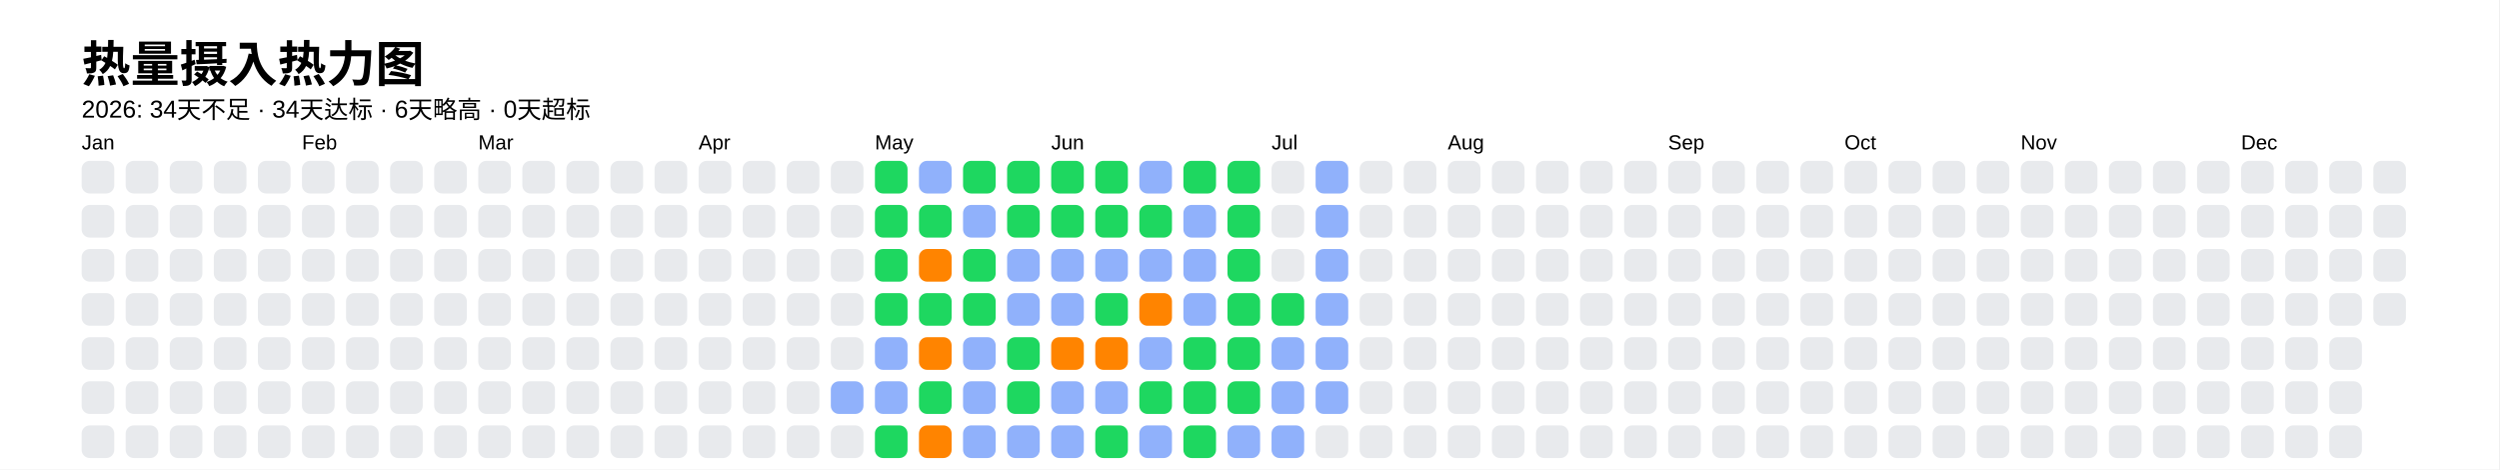
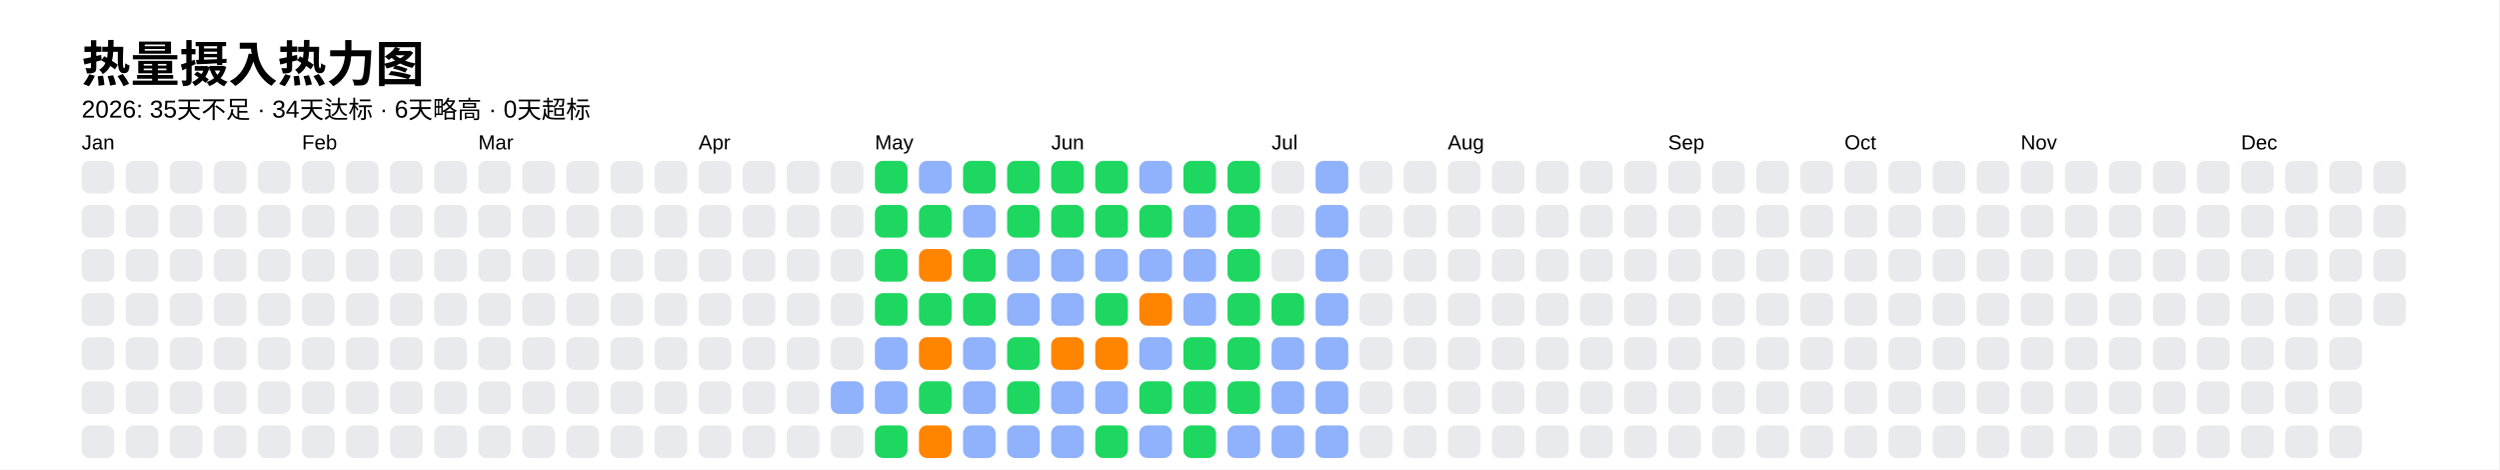
<svg xmlns="http://www.w3.org/2000/svg" style="background-color:white;" baseProfile="full" height="57.5mm" version="1.1" viewBox="0,0,306.2,57.5" width="306.2mm">
  <defs />
  <rect fill="#FFFFFF" height="57.5" width="306.2" x="0" y="0" />
  <text fill="#000000" style="font-size:6px; font-family:Arial; font-weight:bold;" x="10" y="10">热量摄入热力图</text>
-   <text fill="#000000" style="font-size:3px; font-family:Arial;" x="10" y="14.4">2026: 34天不足 · 34天达标 · 6天略高 · 0天超标</text>
+   <text fill="#000000" style="font-size:3px; font-family:Arial;" x="10" y="14.4">2026: 35天不足 · 34天达标 · 6天略高 · 0天超标</text>
  <text fill="#000000" style="font-size:2.5px; font-family:Arial" x="10" y="18.3">Jan</text>
  <rect fill="#E8EAED" height="4" rx="1" ry="1" width="4" x="10" y="19.7" />
  <rect fill="#E8EAED" height="4" rx="1" ry="1" width="4" x="10" y="25.1" />
  <rect fill="#E8EAED" height="4" rx="1" ry="1" width="4" x="10" y="30.5" />
  <rect fill="#E8EAED" height="4" rx="1" ry="1" width="4" x="10" y="35.9" />
  <rect fill="#E8EAED" height="4" rx="1" ry="1" width="4" x="10" y="41.3" />
  <rect fill="#E8EAED" height="4" rx="1" ry="1" width="4" x="10" y="46.7" />
  <rect fill="#E8EAED" height="4" rx="1" ry="1" width="4" x="10" y="52.1" />
  <rect fill="#E8EAED" height="4" rx="1" ry="1" width="4" x="15.4" y="19.7" />
  <rect fill="#E8EAED" height="4" rx="1" ry="1" width="4" x="15.4" y="25.1" />
  <rect fill="#E8EAED" height="4" rx="1" ry="1" width="4" x="15.4" y="30.5" />
  <rect fill="#E8EAED" height="4" rx="1" ry="1" width="4" x="15.4" y="35.9" />
  <rect fill="#E8EAED" height="4" rx="1" ry="1" width="4" x="15.4" y="41.3" />
  <rect fill="#E8EAED" height="4" rx="1" ry="1" width="4" x="15.4" y="46.7" />
  <rect fill="#E8EAED" height="4" rx="1" ry="1" width="4" x="15.4" y="52.1" />
  <rect fill="#E8EAED" height="4" rx="1" ry="1" width="4" x="20.8" y="19.7" />
  <rect fill="#E8EAED" height="4" rx="1" ry="1" width="4" x="20.8" y="25.1" />
  <rect fill="#E8EAED" height="4" rx="1" ry="1" width="4" x="20.8" y="30.5" />
  <rect fill="#E8EAED" height="4" rx="1" ry="1" width="4" x="20.8" y="35.9" />
  <rect fill="#E8EAED" height="4" rx="1" ry="1" width="4" x="20.8" y="41.3" />
  <rect fill="#E8EAED" height="4" rx="1" ry="1" width="4" x="20.8" y="46.7" />
  <rect fill="#E8EAED" height="4" rx="1" ry="1" width="4" x="20.8" y="52.1" />
  <rect fill="#E8EAED" height="4" rx="1" ry="1" width="4" x="26.2" y="19.7" />
  <rect fill="#E8EAED" height="4" rx="1" ry="1" width="4" x="26.2" y="25.1" />
  <rect fill="#E8EAED" height="4" rx="1" ry="1" width="4" x="26.2" y="30.5" />
  <rect fill="#E8EAED" height="4" rx="1" ry="1" width="4" x="26.2" y="35.9" />
  <rect fill="#E8EAED" height="4" rx="1" ry="1" width="4" x="26.2" y="41.3" />
  <rect fill="#E8EAED" height="4" rx="1" ry="1" width="4" x="26.2" y="46.7" />
  <rect fill="#E8EAED" height="4" rx="1" ry="1" width="4" x="26.2" y="52.1" />
  <rect fill="#E8EAED" height="4" rx="1" ry="1" width="4" x="31.6" y="19.7" />
  <rect fill="#E8EAED" height="4" rx="1" ry="1" width="4" x="31.6" y="25.1" />
  <rect fill="#E8EAED" height="4" rx="1" ry="1" width="4" x="31.6" y="30.5" />
  <rect fill="#E8EAED" height="4" rx="1" ry="1" width="4" x="31.6" y="35.9" />
  <rect fill="#E8EAED" height="4" rx="1" ry="1" width="4" x="31.6" y="41.3" />
  <rect fill="#E8EAED" height="4" rx="1" ry="1" width="4" x="31.6" y="46.7" />
  <rect fill="#E8EAED" height="4" rx="1" ry="1" width="4" x="31.6" y="52.1" />
  <text fill="#000000" style="font-size:2.5px; font-family:Arial" x="37.0" y="18.3">Feb</text>
  <rect fill="#E8EAED" height="4" rx="1" ry="1" width="4" x="37.0" y="19.7" />
  <rect fill="#E8EAED" height="4" rx="1" ry="1" width="4" x="37.0" y="25.1" />
  <rect fill="#E8EAED" height="4" rx="1" ry="1" width="4" x="37.0" y="30.5" />
  <rect fill="#E8EAED" height="4" rx="1" ry="1" width="4" x="37.0" y="35.9" />
  <rect fill="#E8EAED" height="4" rx="1" ry="1" width="4" x="37.0" y="41.3" />
  <rect fill="#E8EAED" height="4" rx="1" ry="1" width="4" x="37.0" y="46.7" />
  <rect fill="#E8EAED" height="4" rx="1" ry="1" width="4" x="37.0" y="52.1" />
  <rect fill="#E8EAED" height="4" rx="1" ry="1" width="4" x="42.4" y="19.7" />
  <rect fill="#E8EAED" height="4" rx="1" ry="1" width="4" x="42.4" y="25.1" />
  <rect fill="#E8EAED" height="4" rx="1" ry="1" width="4" x="42.4" y="30.5" />
  <rect fill="#E8EAED" height="4" rx="1" ry="1" width="4" x="42.4" y="35.9" />
  <rect fill="#E8EAED" height="4" rx="1" ry="1" width="4" x="42.4" y="41.3" />
  <rect fill="#E8EAED" height="4" rx="1" ry="1" width="4" x="42.4" y="46.7" />
  <rect fill="#E8EAED" height="4" rx="1" ry="1" width="4" x="42.4" y="52.1" />
  <rect fill="#E8EAED" height="4" rx="1" ry="1" width="4" x="47.8" y="19.7" />
  <rect fill="#E8EAED" height="4" rx="1" ry="1" width="4" x="47.8" y="25.1" />
  <rect fill="#E8EAED" height="4" rx="1" ry="1" width="4" x="47.8" y="30.5" />
  <rect fill="#E8EAED" height="4" rx="1" ry="1" width="4" x="47.8" y="35.9" />
  <rect fill="#E8EAED" height="4" rx="1" ry="1" width="4" x="47.8" y="41.3" />
  <rect fill="#E8EAED" height="4" rx="1" ry="1" width="4" x="47.8" y="46.7" />
  <rect fill="#E8EAED" height="4" rx="1" ry="1" width="4" x="47.8" y="52.1" />
  <rect fill="#E8EAED" height="4" rx="1" ry="1" width="4" x="53.2" y="19.7" />
  <rect fill="#E8EAED" height="4" rx="1" ry="1" width="4" x="53.2" y="25.1" />
  <rect fill="#E8EAED" height="4" rx="1" ry="1" width="4" x="53.2" y="30.5" />
  <rect fill="#E8EAED" height="4" rx="1" ry="1" width="4" x="53.2" y="35.9" />
  <rect fill="#E8EAED" height="4" rx="1" ry="1" width="4" x="53.2" y="41.3" />
  <rect fill="#E8EAED" height="4" rx="1" ry="1" width="4" x="53.2" y="46.7" />
  <rect fill="#E8EAED" height="4" rx="1" ry="1" width="4" x="53.2" y="52.1" />
  <text fill="#000000" style="font-size:2.5px; font-family:Arial" x="58.6" y="18.3">Mar</text>
  <rect fill="#E8EAED" height="4" rx="1" ry="1" width="4" x="58.6" y="19.7" />
  <rect fill="#E8EAED" height="4" rx="1" ry="1" width="4" x="58.6" y="25.1" />
  <rect fill="#E8EAED" height="4" rx="1" ry="1" width="4" x="58.6" y="30.5" />
  <rect fill="#E8EAED" height="4" rx="1" ry="1" width="4" x="58.6" y="35.9" />
  <rect fill="#E8EAED" height="4" rx="1" ry="1" width="4" x="58.6" y="41.3" />
  <rect fill="#E8EAED" height="4" rx="1" ry="1" width="4" x="58.6" y="46.7" />
  <rect fill="#E8EAED" height="4" rx="1" ry="1" width="4" x="58.6" y="52.1" />
  <rect fill="#E8EAED" height="4" rx="1" ry="1" width="4" x="64" y="19.7" />
  <rect fill="#E8EAED" height="4" rx="1" ry="1" width="4" x="64" y="25.1" />
  <rect fill="#E8EAED" height="4" rx="1" ry="1" width="4" x="64" y="30.5" />
  <rect fill="#E8EAED" height="4" rx="1" ry="1" width="4" x="64" y="35.9" />
  <rect fill="#E8EAED" height="4" rx="1" ry="1" width="4" x="64" y="41.3" />
  <rect fill="#E8EAED" height="4" rx="1" ry="1" width="4" x="64" y="46.7" />
  <rect fill="#E8EAED" height="4" rx="1" ry="1" width="4" x="64" y="52.1" />
  <rect fill="#E8EAED" height="4" rx="1" ry="1" width="4" x="69.4" y="19.7" />
  <rect fill="#E8EAED" height="4" rx="1" ry="1" width="4" x="69.4" y="25.1" />
  <rect fill="#E8EAED" height="4" rx="1" ry="1" width="4" x="69.4" y="30.5" />
  <rect fill="#E8EAED" height="4" rx="1" ry="1" width="4" x="69.4" y="35.9" />
  <rect fill="#E8EAED" height="4" rx="1" ry="1" width="4" x="69.4" y="41.3" />
  <rect fill="#E8EAED" height="4" rx="1" ry="1" width="4" x="69.4" y="46.7" />
  <rect fill="#E8EAED" height="4" rx="1" ry="1" width="4" x="69.4" y="52.1" />
  <rect fill="#E8EAED" height="4" rx="1" ry="1" width="4" x="74.8" y="19.7" />
  <rect fill="#E8EAED" height="4" rx="1" ry="1" width="4" x="74.8" y="25.1" />
  <rect fill="#E8EAED" height="4" rx="1" ry="1" width="4" x="74.8" y="30.5" />
  <rect fill="#E8EAED" height="4" rx="1" ry="1" width="4" x="74.8" y="35.9" />
  <rect fill="#E8EAED" height="4" rx="1" ry="1" width="4" x="74.8" y="41.3" />
  <rect fill="#E8EAED" height="4" rx="1" ry="1" width="4" x="74.8" y="46.7" />
  <rect fill="#E8EAED" height="4" rx="1" ry="1" width="4" x="74.8" y="52.1" />
  <rect fill="#E8EAED" height="4" rx="1" ry="1" width="4" x="80.2" y="19.7" />
  <rect fill="#E8EAED" height="4" rx="1" ry="1" width="4" x="80.2" y="25.1" />
  <rect fill="#E8EAED" height="4" rx="1" ry="1" width="4" x="80.2" y="30.5" />
  <rect fill="#E8EAED" height="4" rx="1" ry="1" width="4" x="80.2" y="35.9" />
  <rect fill="#E8EAED" height="4" rx="1" ry="1" width="4" x="80.2" y="41.3" />
  <rect fill="#E8EAED" height="4" rx="1" ry="1" width="4" x="80.2" y="46.7" />
  <rect fill="#E8EAED" height="4" rx="1" ry="1" width="4" x="80.2" y="52.1" />
  <text fill="#000000" style="font-size:2.5px; font-family:Arial" x="85.6" y="18.3">Apr</text>
  <rect fill="#E8EAED" height="4" rx="1" ry="1" width="4" x="85.6" y="19.7" />
  <rect fill="#E8EAED" height="4" rx="1" ry="1" width="4" x="85.6" y="25.1" />
  <rect fill="#E8EAED" height="4" rx="1" ry="1" width="4" x="85.6" y="30.5" />
  <rect fill="#E8EAED" height="4" rx="1" ry="1" width="4" x="85.6" y="35.9" />
  <rect fill="#E8EAED" height="4" rx="1" ry="1" width="4" x="85.6" y="41.3" />
  <rect fill="#E8EAED" height="4" rx="1" ry="1" width="4" x="85.6" y="46.7" />
  <rect fill="#E8EAED" height="4" rx="1" ry="1" width="4" x="85.6" y="52.1" />
  <rect fill="#E8EAED" height="4" rx="1" ry="1" width="4" x="91" y="19.7" />
  <rect fill="#E8EAED" height="4" rx="1" ry="1" width="4" x="91" y="25.1" />
  <rect fill="#E8EAED" height="4" rx="1" ry="1" width="4" x="91" y="30.5" />
  <rect fill="#E8EAED" height="4" rx="1" ry="1" width="4" x="91" y="35.9" />
  <rect fill="#E8EAED" height="4" rx="1" ry="1" width="4" x="91" y="41.3" />
  <rect fill="#E8EAED" height="4" rx="1" ry="1" width="4" x="91" y="46.7" />
  <rect fill="#E8EAED" height="4" rx="1" ry="1" width="4" x="91" y="52.1" />
  <rect fill="#E8EAED" height="4" rx="1" ry="1" width="4" x="96.4" y="19.7" />
  <rect fill="#E8EAED" height="4" rx="1" ry="1" width="4" x="96.4" y="25.1" />
  <rect fill="#E8EAED" height="4" rx="1" ry="1" width="4" x="96.4" y="30.5" />
  <rect fill="#E8EAED" height="4" rx="1" ry="1" width="4" x="96.4" y="35.9" />
  <rect fill="#E8EAED" height="4" rx="1" ry="1" width="4" x="96.4" y="41.3" />
  <rect fill="#E8EAED" height="4" rx="1" ry="1" width="4" x="96.4" y="46.7" />
  <rect fill="#E8EAED" height="4" rx="1" ry="1" width="4" x="96.4" y="52.1" />
  <rect fill="#E8EAED" height="4" rx="1" ry="1" width="4" x="101.8" y="19.7" />
  <rect fill="#E8EAED" height="4" rx="1" ry="1" width="4" x="101.8" y="25.1" />
  <rect fill="#E8EAED" height="4" rx="1" ry="1" width="4" x="101.8" y="30.5" />
  <rect fill="#E8EAED" height="4" rx="1" ry="1" width="4" x="101.8" y="35.9" />
  <rect fill="#E8EAED" height="4" rx="1" ry="1" width="4" x="101.8" y="41.3" />
  <rect fill="#90b1fb" height="4" rx="1" ry="1" width="4" x="101.8" y="46.7" />
  <rect fill="#E8EAED" height="4" rx="1" ry="1" width="4" x="101.8" y="52.1" />
  <text fill="#000000" style="font-size:2.5px; font-family:Arial" x="107.2" y="18.3">May</text>
  <rect fill="#1ed760" height="4" rx="1" ry="1" width="4" x="107.2" y="19.7" />
  <rect fill="#1ed760" height="4" rx="1" ry="1" width="4" x="107.2" y="25.1" />
  <rect fill="#1ed760" height="4" rx="1" ry="1" width="4" x="107.2" y="30.5" />
  <rect fill="#1ed760" height="4" rx="1" ry="1" width="4" x="107.2" y="35.9" />
  <rect fill="#90b1fb" height="4" rx="1" ry="1" width="4" x="107.2" y="41.3" />
  <rect fill="#90b1fb" height="4" rx="1" ry="1" width="4" x="107.2" y="46.7" />
  <rect fill="#1ed760" height="4" rx="1" ry="1" width="4" x="107.2" y="52.1" />
  <rect fill="#90b1fb" height="4" rx="1" ry="1" width="4" x="112.6" y="19.7" />
  <rect fill="#1ed760" height="4" rx="1" ry="1" width="4" x="112.6" y="25.1" />
  <rect fill="#ff8400" height="4" rx="1" ry="1" width="4" x="112.6" y="30.5" />
  <rect fill="#1ed760" height="4" rx="1" ry="1" width="4" x="112.6" y="35.9" />
  <rect fill="#ff8400" height="4" rx="1" ry="1" width="4" x="112.6" y="41.3" />
  <rect fill="#1ed760" height="4" rx="1" ry="1" width="4" x="112.6" y="46.7" />
  <rect fill="#ff8400" height="4" rx="1" ry="1" width="4" x="112.6" y="52.1" />
  <rect fill="#1ed760" height="4" rx="1" ry="1" width="4" x="118" y="19.7" />
  <rect fill="#90b1fb" height="4" rx="1" ry="1" width="4" x="118" y="25.1" />
  <rect fill="#1ed760" height="4" rx="1" ry="1" width="4" x="118" y="30.5" />
  <rect fill="#1ed760" height="4" rx="1" ry="1" width="4" x="118" y="35.9" />
  <rect fill="#90b1fb" height="4" rx="1" ry="1" width="4" x="118" y="41.3" />
  <rect fill="#90b1fb" height="4" rx="1" ry="1" width="4" x="118" y="46.7" />
  <rect fill="#90b1fb" height="4" rx="1" ry="1" width="4" x="118" y="52.1" />
  <rect fill="#1ed760" height="4" rx="1" ry="1" width="4" x="123.4" y="19.7" />
  <rect fill="#1ed760" height="4" rx="1" ry="1" width="4" x="123.4" y="25.1" />
  <rect fill="#90b1fb" height="4" rx="1" ry="1" width="4" x="123.4" y="30.5" />
  <rect fill="#90b1fb" height="4" rx="1" ry="1" width="4" x="123.4" y="35.9" />
  <rect fill="#1ed760" height="4" rx="1" ry="1" width="4" x="123.4" y="41.3" />
  <rect fill="#1ed760" height="4" rx="1" ry="1" width="4" x="123.4" y="46.7" />
  <rect fill="#90b1fb" height="4" rx="1" ry="1" width="4" x="123.4" y="52.1" />
  <text fill="#000000" style="font-size:2.5px; font-family:Arial" x="128.8" y="18.3">Jun</text>
  <rect fill="#1ed760" height="4" rx="1" ry="1" width="4" x="128.8" y="19.7" />
  <rect fill="#1ed760" height="4" rx="1" ry="1" width="4" x="128.8" y="25.1" />
  <rect fill="#90b1fb" height="4" rx="1" ry="1" width="4" x="128.8" y="30.5" />
  <rect fill="#90b1fb" height="4" rx="1" ry="1" width="4" x="128.8" y="35.9" />
  <rect fill="#ff8400" height="4" rx="1" ry="1" width="4" x="128.8" y="41.3" />
  <rect fill="#90b1fb" height="4" rx="1" ry="1" width="4" x="128.8" y="46.7" />
  <rect fill="#90b1fb" height="4" rx="1" ry="1" width="4" x="128.8" y="52.1" />
  <rect fill="#1ed760" height="4" rx="1" ry="1" width="4" x="134.2" y="19.7" />
  <rect fill="#1ed760" height="4" rx="1" ry="1" width="4" x="134.2" y="25.1" />
  <rect fill="#90b1fb" height="4" rx="1" ry="1" width="4" x="134.2" y="30.5" />
  <rect fill="#1ed760" height="4" rx="1" ry="1" width="4" x="134.2" y="35.9" />
  <rect fill="#ff8400" height="4" rx="1" ry="1" width="4" x="134.2" y="41.3" />
  <rect fill="#90b1fb" height="4" rx="1" ry="1" width="4" x="134.2" y="46.7" />
  <rect fill="#1ed760" height="4" rx="1" ry="1" width="4" x="134.2" y="52.1" />
  <rect fill="#90b1fb" height="4" rx="1" ry="1" width="4" x="139.6" y="19.7" />
  <rect fill="#1ed760" height="4" rx="1" ry="1" width="4" x="139.6" y="25.1" />
  <rect fill="#90b1fb" height="4" rx="1" ry="1" width="4" x="139.6" y="30.5" />
  <rect fill="#ff8400" height="4" rx="1" ry="1" width="4" x="139.6" y="35.9" />
  <rect fill="#90b1fb" height="4" rx="1" ry="1" width="4" x="139.6" y="41.3" />
  <rect fill="#1ed760" height="4" rx="1" ry="1" width="4" x="139.6" y="46.7" />
  <rect fill="#90b1fb" height="4" rx="1" ry="1" width="4" x="139.6" y="52.1" />
  <rect fill="#1ed760" height="4" rx="1" ry="1" width="4" x="145" y="19.7" />
  <rect fill="#90b1fb" height="4" rx="1" ry="1" width="4" x="145" y="25.1" />
  <rect fill="#90b1fb" height="4" rx="1" ry="1" width="4" x="145" y="30.5" />
  <rect fill="#90b1fb" height="4" rx="1" ry="1" width="4" x="145" y="35.9" />
  <rect fill="#1ed760" height="4" rx="1" ry="1" width="4" x="145" y="41.3" />
  <rect fill="#1ed760" height="4" rx="1" ry="1" width="4" x="145" y="46.7" />
  <rect fill="#1ed760" height="4" rx="1" ry="1" width="4" x="145" y="52.1" />
  <rect fill="#1ed760" height="4" rx="1" ry="1" width="4" x="150.4" y="19.7" />
  <rect fill="#1ed760" height="4" rx="1" ry="1" width="4" x="150.4" y="25.1" />
  <rect fill="#1ed760" height="4" rx="1" ry="1" width="4" x="150.4" y="30.5" />
  <rect fill="#1ed760" height="4" rx="1" ry="1" width="4" x="150.4" y="35.9" />
  <rect fill="#1ed760" height="4" rx="1" ry="1" width="4" x="150.4" y="41.3" />
  <rect fill="#1ed760" height="4" rx="1" ry="1" width="4" x="150.4" y="46.7" />
  <rect fill="#90b1fb" height="4" rx="1" ry="1" width="4" x="150.4" y="52.1" />
  <text fill="#000000" style="font-size:2.5px; font-family:Arial" x="155.8" y="18.3">Jul</text>
  <rect fill="#E8EAED" height="4" rx="1" ry="1" width="4" x="155.8" y="19.7" />
  <rect fill="#E8EAED" height="4" rx="1" ry="1" width="4" x="155.8" y="25.1" />
  <rect fill="#E8EAED" height="4" rx="1" ry="1" width="4" x="155.8" y="30.5" />
  <rect fill="#1ed760" height="4" rx="1" ry="1" width="4" x="155.8" y="35.9" />
  <rect fill="#90b1fb" height="4" rx="1" ry="1" width="4" x="155.8" y="41.3" />
  <rect fill="#90b1fb" height="4" rx="1" ry="1" width="4" x="155.8" y="46.7" />
  <rect fill="#90b1fb" height="4" rx="1" ry="1" width="4" x="155.8" y="52.1" />
  <rect fill="#90b1fb" height="4" rx="1" ry="1" width="4" x="161.2" y="19.7" />
  <rect fill="#90b1fb" height="4" rx="1" ry="1" width="4" x="161.2" y="25.1" />
  <rect fill="#90b1fb" height="4" rx="1" ry="1" width="4" x="161.2" y="30.5" />
  <rect fill="#90b1fb" height="4" rx="1" ry="1" width="4" x="161.2" y="35.9" />
  <rect fill="#90b1fb" height="4" rx="1" ry="1" width="4" x="161.2" y="41.3" />
  <rect fill="#90b1fb" height="4" rx="1" ry="1" width="4" x="161.2" y="46.7" />
-   <rect fill="#E8EAED" height="4" rx="1" ry="1" width="4" x="161.2" y="52.1" />
+   <rect fill="#90b1fb" height="4" rx="1" ry="1" width="4" x="161.2" y="52.1" />
  <rect fill="#E8EAED" height="4" rx="1" ry="1" width="4" x="166.6" y="19.7" />
  <rect fill="#E8EAED" height="4" rx="1" ry="1" width="4" x="166.6" y="25.1" />
  <rect fill="#E8EAED" height="4" rx="1" ry="1" width="4" x="166.6" y="30.5" />
  <rect fill="#E8EAED" height="4" rx="1" ry="1" width="4" x="166.6" y="35.9" />
  <rect fill="#E8EAED" height="4" rx="1" ry="1" width="4" x="166.6" y="41.3" />
  <rect fill="#E8EAED" height="4" rx="1" ry="1" width="4" x="166.6" y="46.7" />
  <rect fill="#E8EAED" height="4" rx="1" ry="1" width="4" x="166.6" y="52.1" />
  <rect fill="#E8EAED" height="4" rx="1" ry="1" width="4" x="172" y="19.7" />
  <rect fill="#E8EAED" height="4" rx="1" ry="1" width="4" x="172" y="25.1" />
  <rect fill="#E8EAED" height="4" rx="1" ry="1" width="4" x="172" y="30.5" />
  <rect fill="#E8EAED" height="4" rx="1" ry="1" width="4" x="172" y="35.9" />
  <rect fill="#E8EAED" height="4" rx="1" ry="1" width="4" x="172" y="41.3" />
  <rect fill="#E8EAED" height="4" rx="1" ry="1" width="4" x="172" y="46.7" />
  <rect fill="#E8EAED" height="4" rx="1" ry="1" width="4" x="172" y="52.1" />
  <text fill="#000000" style="font-size:2.5px; font-family:Arial" x="177.4" y="18.3">Aug</text>
  <rect fill="#E8EAED" height="4" rx="1" ry="1" width="4" x="177.4" y="19.7" />
  <rect fill="#E8EAED" height="4" rx="1" ry="1" width="4" x="177.4" y="25.1" />
  <rect fill="#E8EAED" height="4" rx="1" ry="1" width="4" x="177.4" y="30.5" />
  <rect fill="#E8EAED" height="4" rx="1" ry="1" width="4" x="177.4" y="35.9" />
  <rect fill="#E8EAED" height="4" rx="1" ry="1" width="4" x="177.4" y="41.3" />
  <rect fill="#E8EAED" height="4" rx="1" ry="1" width="4" x="177.4" y="46.7" />
  <rect fill="#E8EAED" height="4" rx="1" ry="1" width="4" x="177.4" y="52.1" />
  <rect fill="#E8EAED" height="4" rx="1" ry="1" width="4" x="182.8" y="19.7" />
  <rect fill="#E8EAED" height="4" rx="1" ry="1" width="4" x="182.8" y="25.1" />
  <rect fill="#E8EAED" height="4" rx="1" ry="1" width="4" x="182.8" y="30.5" />
  <rect fill="#E8EAED" height="4" rx="1" ry="1" width="4" x="182.8" y="35.9" />
  <rect fill="#E8EAED" height="4" rx="1" ry="1" width="4" x="182.8" y="41.3" />
  <rect fill="#E8EAED" height="4" rx="1" ry="1" width="4" x="182.8" y="46.7" />
  <rect fill="#E8EAED" height="4" rx="1" ry="1" width="4" x="182.8" y="52.1" />
  <rect fill="#E8EAED" height="4" rx="1" ry="1" width="4" x="188.2" y="19.7" />
  <rect fill="#E8EAED" height="4" rx="1" ry="1" width="4" x="188.2" y="25.1" />
  <rect fill="#E8EAED" height="4" rx="1" ry="1" width="4" x="188.2" y="30.5" />
  <rect fill="#E8EAED" height="4" rx="1" ry="1" width="4" x="188.2" y="35.9" />
  <rect fill="#E8EAED" height="4" rx="1" ry="1" width="4" x="188.2" y="41.3" />
  <rect fill="#E8EAED" height="4" rx="1" ry="1" width="4" x="188.2" y="46.7" />
  <rect fill="#E8EAED" height="4" rx="1" ry="1" width="4" x="188.2" y="52.1" />
  <rect fill="#E8EAED" height="4" rx="1" ry="1" width="4" x="193.6" y="19.7" />
  <rect fill="#E8EAED" height="4" rx="1" ry="1" width="4" x="193.6" y="25.1" />
  <rect fill="#E8EAED" height="4" rx="1" ry="1" width="4" x="193.6" y="30.5" />
  <rect fill="#E8EAED" height="4" rx="1" ry="1" width="4" x="193.6" y="35.9" />
  <rect fill="#E8EAED" height="4" rx="1" ry="1" width="4" x="193.6" y="41.3" />
  <rect fill="#E8EAED" height="4" rx="1" ry="1" width="4" x="193.6" y="46.7" />
  <rect fill="#E8EAED" height="4" rx="1" ry="1" width="4" x="193.6" y="52.1" />
  <rect fill="#E8EAED" height="4" rx="1" ry="1" width="4" x="199" y="19.7" />
  <rect fill="#E8EAED" height="4" rx="1" ry="1" width="4" x="199" y="25.1" />
  <rect fill="#E8EAED" height="4" rx="1" ry="1" width="4" x="199" y="30.5" />
  <rect fill="#E8EAED" height="4" rx="1" ry="1" width="4" x="199" y="35.9" />
  <rect fill="#E8EAED" height="4" rx="1" ry="1" width="4" x="199" y="41.3" />
  <rect fill="#E8EAED" height="4" rx="1" ry="1" width="4" x="199" y="46.7" />
  <rect fill="#E8EAED" height="4" rx="1" ry="1" width="4" x="199" y="52.1" />
  <text fill="#000000" style="font-size:2.5px; font-family:Arial" x="204.4" y="18.3">Sep</text>
  <rect fill="#E8EAED" height="4" rx="1" ry="1" width="4" x="204.4" y="19.7" />
  <rect fill="#E8EAED" height="4" rx="1" ry="1" width="4" x="204.4" y="25.1" />
  <rect fill="#E8EAED" height="4" rx="1" ry="1" width="4" x="204.4" y="30.5" />
  <rect fill="#E8EAED" height="4" rx="1" ry="1" width="4" x="204.4" y="35.9" />
  <rect fill="#E8EAED" height="4" rx="1" ry="1" width="4" x="204.4" y="41.3" />
  <rect fill="#E8EAED" height="4" rx="1" ry="1" width="4" x="204.4" y="46.7" />
  <rect fill="#E8EAED" height="4" rx="1" ry="1" width="4" x="204.4" y="52.1" />
  <rect fill="#E8EAED" height="4" rx="1" ry="1" width="4" x="209.8" y="19.7" />
  <rect fill="#E8EAED" height="4" rx="1" ry="1" width="4" x="209.8" y="25.1" />
  <rect fill="#E8EAED" height="4" rx="1" ry="1" width="4" x="209.8" y="30.5" />
  <rect fill="#E8EAED" height="4" rx="1" ry="1" width="4" x="209.8" y="35.9" />
  <rect fill="#E8EAED" height="4" rx="1" ry="1" width="4" x="209.8" y="41.3" />
  <rect fill="#E8EAED" height="4" rx="1" ry="1" width="4" x="209.8" y="46.7" />
  <rect fill="#E8EAED" height="4" rx="1" ry="1" width="4" x="209.8" y="52.1" />
  <rect fill="#E8EAED" height="4" rx="1" ry="1" width="4" x="215.2" y="19.7" />
  <rect fill="#E8EAED" height="4" rx="1" ry="1" width="4" x="215.2" y="25.1" />
  <rect fill="#E8EAED" height="4" rx="1" ry="1" width="4" x="215.2" y="30.5" />
  <rect fill="#E8EAED" height="4" rx="1" ry="1" width="4" x="215.2" y="35.9" />
  <rect fill="#E8EAED" height="4" rx="1" ry="1" width="4" x="215.2" y="41.3" />
  <rect fill="#E8EAED" height="4" rx="1" ry="1" width="4" x="215.2" y="46.7" />
  <rect fill="#E8EAED" height="4" rx="1" ry="1" width="4" x="215.2" y="52.1" />
  <rect fill="#E8EAED" height="4" rx="1" ry="1" width="4" x="220.6" y="19.7" />
  <rect fill="#E8EAED" height="4" rx="1" ry="1" width="4" x="220.6" y="25.1" />
  <rect fill="#E8EAED" height="4" rx="1" ry="1" width="4" x="220.6" y="30.5" />
  <rect fill="#E8EAED" height="4" rx="1" ry="1" width="4" x="220.6" y="35.9" />
  <rect fill="#E8EAED" height="4" rx="1" ry="1" width="4" x="220.6" y="41.3" />
  <rect fill="#E8EAED" height="4" rx="1" ry="1" width="4" x="220.6" y="46.7" />
  <rect fill="#E8EAED" height="4" rx="1" ry="1" width="4" x="220.6" y="52.1" />
  <text fill="#000000" style="font-size:2.5px; font-family:Arial" x="226" y="18.3">Oct</text>
  <rect fill="#E8EAED" height="4" rx="1" ry="1" width="4" x="226" y="19.7" />
  <rect fill="#E8EAED" height="4" rx="1" ry="1" width="4" x="226" y="25.1" />
  <rect fill="#E8EAED" height="4" rx="1" ry="1" width="4" x="226" y="30.5" />
  <rect fill="#E8EAED" height="4" rx="1" ry="1" width="4" x="226" y="35.9" />
  <rect fill="#E8EAED" height="4" rx="1" ry="1" width="4" x="226" y="41.3" />
  <rect fill="#E8EAED" height="4" rx="1" ry="1" width="4" x="226" y="46.7" />
  <rect fill="#E8EAED" height="4" rx="1" ry="1" width="4" x="226" y="52.1" />
  <rect fill="#E8EAED" height="4" rx="1" ry="1" width="4" x="231.4" y="19.7" />
  <rect fill="#E8EAED" height="4" rx="1" ry="1" width="4" x="231.4" y="25.1" />
  <rect fill="#E8EAED" height="4" rx="1" ry="1" width="4" x="231.4" y="30.5" />
  <rect fill="#E8EAED" height="4" rx="1" ry="1" width="4" x="231.4" y="35.9" />
  <rect fill="#E8EAED" height="4" rx="1" ry="1" width="4" x="231.4" y="41.3" />
  <rect fill="#E8EAED" height="4" rx="1" ry="1" width="4" x="231.4" y="46.7" />
  <rect fill="#E8EAED" height="4" rx="1" ry="1" width="4" x="231.4" y="52.1" />
  <rect fill="#E8EAED" height="4" rx="1" ry="1" width="4" x="236.8" y="19.7" />
  <rect fill="#E8EAED" height="4" rx="1" ry="1" width="4" x="236.8" y="25.1" />
  <rect fill="#E8EAED" height="4" rx="1" ry="1" width="4" x="236.8" y="30.5" />
  <rect fill="#E8EAED" height="4" rx="1" ry="1" width="4" x="236.8" y="35.9" />
  <rect fill="#E8EAED" height="4" rx="1" ry="1" width="4" x="236.8" y="41.3" />
  <rect fill="#E8EAED" height="4" rx="1" ry="1" width="4" x="236.8" y="46.7" />
  <rect fill="#E8EAED" height="4" rx="1" ry="1" width="4" x="236.8" y="52.1" />
  <rect fill="#E8EAED" height="4" rx="1" ry="1" width="4" x="242.2" y="19.7" />
  <rect fill="#E8EAED" height="4" rx="1" ry="1" width="4" x="242.2" y="25.1" />
  <rect fill="#E8EAED" height="4" rx="1" ry="1" width="4" x="242.2" y="30.5" />
  <rect fill="#E8EAED" height="4" rx="1" ry="1" width="4" x="242.2" y="35.9" />
  <rect fill="#E8EAED" height="4" rx="1" ry="1" width="4" x="242.2" y="41.3" />
  <rect fill="#E8EAED" height="4" rx="1" ry="1" width="4" x="242.2" y="46.7" />
  <rect fill="#E8EAED" height="4" rx="1" ry="1" width="4" x="242.2" y="52.1" />
  <text fill="#000000" style="font-size:2.5px; font-family:Arial" x="247.6" y="18.3">Nov</text>
  <rect fill="#E8EAED" height="4" rx="1" ry="1" width="4" x="247.6" y="19.7" />
  <rect fill="#E8EAED" height="4" rx="1" ry="1" width="4" x="247.6" y="25.1" />
  <rect fill="#E8EAED" height="4" rx="1" ry="1" width="4" x="247.6" y="30.5" />
  <rect fill="#E8EAED" height="4" rx="1" ry="1" width="4" x="247.6" y="35.9" />
  <rect fill="#E8EAED" height="4" rx="1" ry="1" width="4" x="247.6" y="41.3" />
  <rect fill="#E8EAED" height="4" rx="1" ry="1" width="4" x="247.6" y="46.7" />
  <rect fill="#E8EAED" height="4" rx="1" ry="1" width="4" x="247.6" y="52.1" />
  <rect fill="#E8EAED" height="4" rx="1" ry="1" width="4" x="253" y="19.7" />
  <rect fill="#E8EAED" height="4" rx="1" ry="1" width="4" x="253" y="25.1" />
  <rect fill="#E8EAED" height="4" rx="1" ry="1" width="4" x="253" y="30.5" />
  <rect fill="#E8EAED" height="4" rx="1" ry="1" width="4" x="253" y="35.9" />
  <rect fill="#E8EAED" height="4" rx="1" ry="1" width="4" x="253" y="41.3" />
  <rect fill="#E8EAED" height="4" rx="1" ry="1" width="4" x="253" y="46.7" />
  <rect fill="#E8EAED" height="4" rx="1" ry="1" width="4" x="253" y="52.1" />
  <rect fill="#E8EAED" height="4" rx="1" ry="1" width="4" x="258.4" y="19.7" />
  <rect fill="#E8EAED" height="4" rx="1" ry="1" width="4" x="258.4" y="25.1" />
  <rect fill="#E8EAED" height="4" rx="1" ry="1" width="4" x="258.4" y="30.5" />
  <rect fill="#E8EAED" height="4" rx="1" ry="1" width="4" x="258.4" y="35.9" />
  <rect fill="#E8EAED" height="4" rx="1" ry="1" width="4" x="258.4" y="41.3" />
  <rect fill="#E8EAED" height="4" rx="1" ry="1" width="4" x="258.4" y="46.7" />
  <rect fill="#E8EAED" height="4" rx="1" ry="1" width="4" x="258.4" y="52.1" />
  <rect fill="#E8EAED" height="4" rx="1" ry="1" width="4" x="263.8" y="19.7" />
  <rect fill="#E8EAED" height="4" rx="1" ry="1" width="4" x="263.8" y="25.1" />
  <rect fill="#E8EAED" height="4" rx="1" ry="1" width="4" x="263.8" y="30.5" />
  <rect fill="#E8EAED" height="4" rx="1" ry="1" width="4" x="263.8" y="35.9" />
  <rect fill="#E8EAED" height="4" rx="1" ry="1" width="4" x="263.8" y="41.3" />
  <rect fill="#E8EAED" height="4" rx="1" ry="1" width="4" x="263.8" y="46.7" />
  <rect fill="#E8EAED" height="4" rx="1" ry="1" width="4" x="263.8" y="52.1" />
  <rect fill="#E8EAED" height="4" rx="1" ry="1" width="4" x="269.2" y="19.7" />
  <rect fill="#E8EAED" height="4" rx="1" ry="1" width="4" x="269.2" y="25.1" />
  <rect fill="#E8EAED" height="4" rx="1" ry="1" width="4" x="269.2" y="30.5" />
  <rect fill="#E8EAED" height="4" rx="1" ry="1" width="4" x="269.2" y="35.9" />
  <rect fill="#E8EAED" height="4" rx="1" ry="1" width="4" x="269.2" y="41.3" />
  <rect fill="#E8EAED" height="4" rx="1" ry="1" width="4" x="269.2" y="46.7" />
  <rect fill="#E8EAED" height="4" rx="1" ry="1" width="4" x="269.2" y="52.1" />
  <text fill="#000000" style="font-size:2.5px; font-family:Arial" x="274.6" y="18.3">Dec</text>
  <rect fill="#E8EAED" height="4" rx="1" ry="1" width="4" x="274.6" y="19.7" />
  <rect fill="#E8EAED" height="4" rx="1" ry="1" width="4" x="274.6" y="25.1" />
  <rect fill="#E8EAED" height="4" rx="1" ry="1" width="4" x="274.6" y="30.5" />
  <rect fill="#E8EAED" height="4" rx="1" ry="1" width="4" x="274.6" y="35.9" />
  <rect fill="#E8EAED" height="4" rx="1" ry="1" width="4" x="274.6" y="41.3" />
  <rect fill="#E8EAED" height="4" rx="1" ry="1" width="4" x="274.6" y="46.7" />
  <rect fill="#E8EAED" height="4" rx="1" ry="1" width="4" x="274.6" y="52.1" />
  <rect fill="#E8EAED" height="4" rx="1" ry="1" width="4" x="280" y="19.7" />
  <rect fill="#E8EAED" height="4" rx="1" ry="1" width="4" x="280" y="25.1" />
  <rect fill="#E8EAED" height="4" rx="1" ry="1" width="4" x="280" y="30.5" />
  <rect fill="#E8EAED" height="4" rx="1" ry="1" width="4" x="280" y="35.9" />
  <rect fill="#E8EAED" height="4" rx="1" ry="1" width="4" x="280" y="41.3" />
  <rect fill="#E8EAED" height="4" rx="1" ry="1" width="4" x="280" y="46.7" />
  <rect fill="#E8EAED" height="4" rx="1" ry="1" width="4" x="280" y="52.1" />
  <rect fill="#E8EAED" height="4" rx="1" ry="1" width="4" x="285.4" y="19.7" />
  <rect fill="#E8EAED" height="4" rx="1" ry="1" width="4" x="285.4" y="25.1" />
  <rect fill="#E8EAED" height="4" rx="1" ry="1" width="4" x="285.4" y="30.5" />
  <rect fill="#E8EAED" height="4" rx="1" ry="1" width="4" x="285.4" y="35.9" />
  <rect fill="#E8EAED" height="4" rx="1" ry="1" width="4" x="285.4" y="41.3" />
  <rect fill="#E8EAED" height="4" rx="1" ry="1" width="4" x="285.4" y="46.7" />
  <rect fill="#E8EAED" height="4" rx="1" ry="1" width="4" x="285.4" y="52.1" />
  <rect fill="#E8EAED" height="4" rx="1" ry="1" width="4" x="290.8" y="19.7" />
  <rect fill="#E8EAED" height="4" rx="1" ry="1" width="4" x="290.8" y="25.1" />
  <rect fill="#E8EAED" height="4" rx="1" ry="1" width="4" x="290.8" y="30.5" />
  <rect fill="#E8EAED" height="4" rx="1" ry="1" width="4" x="290.8" y="35.9" />
</svg>
